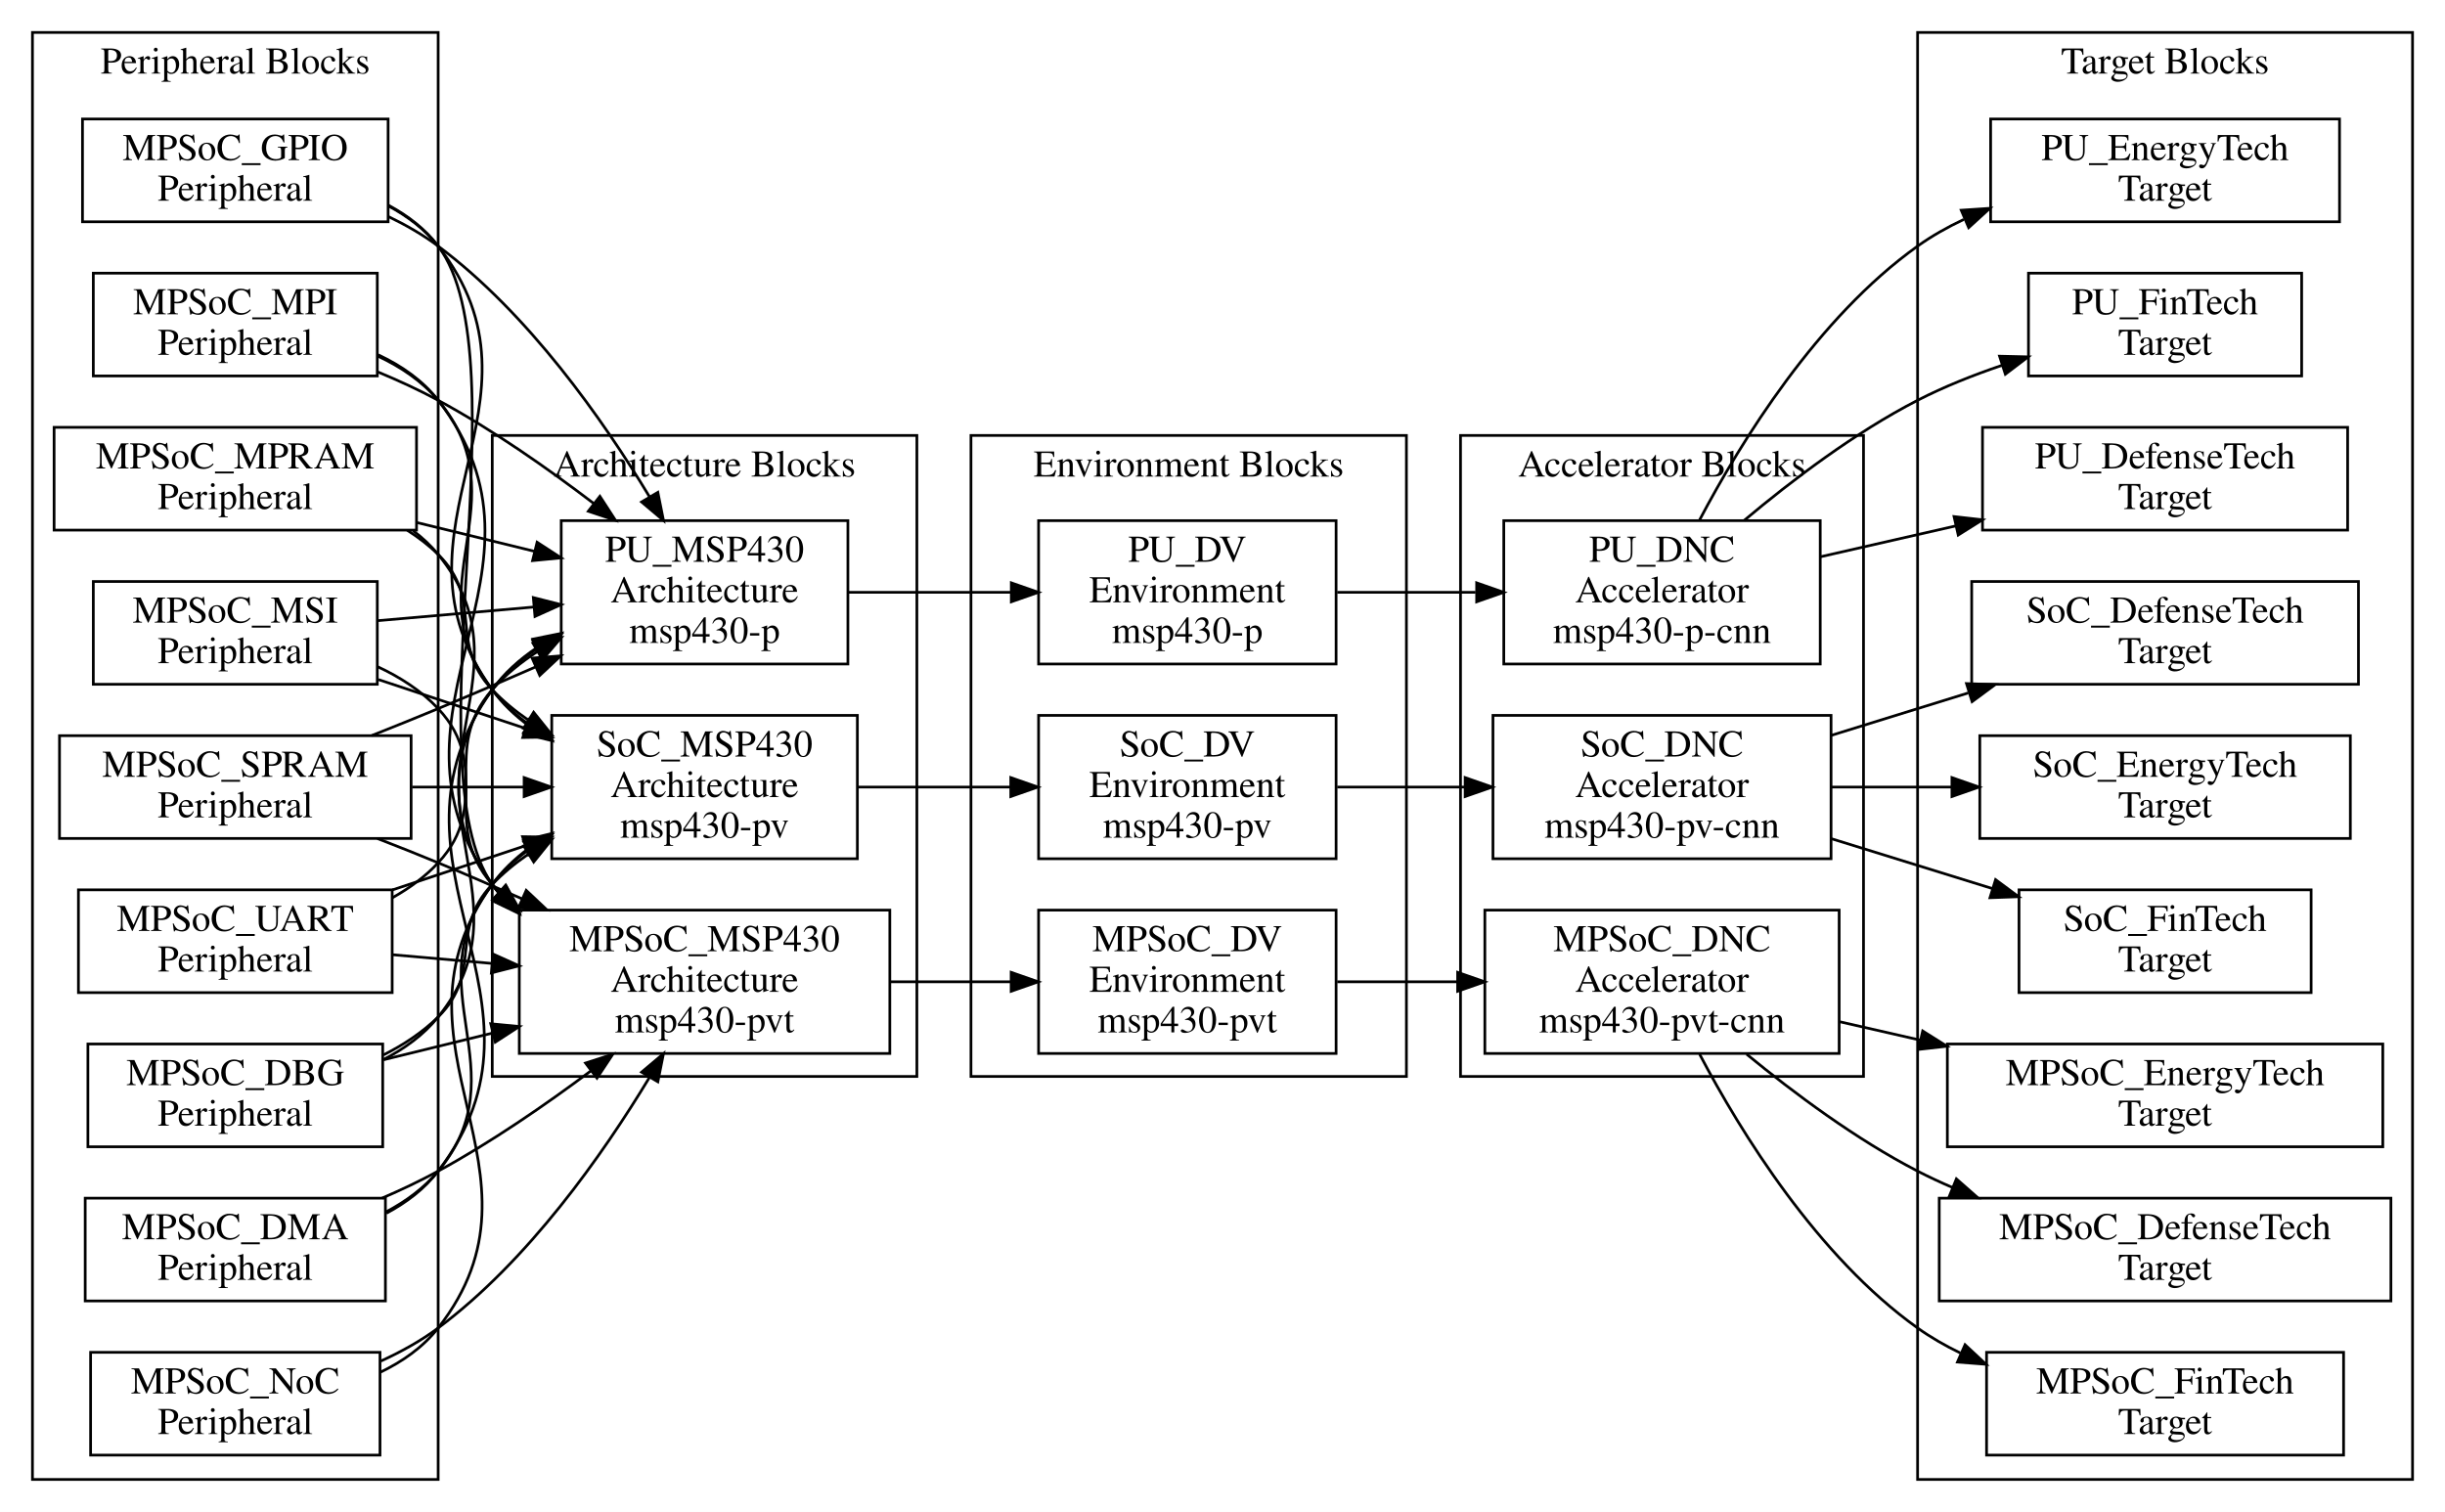
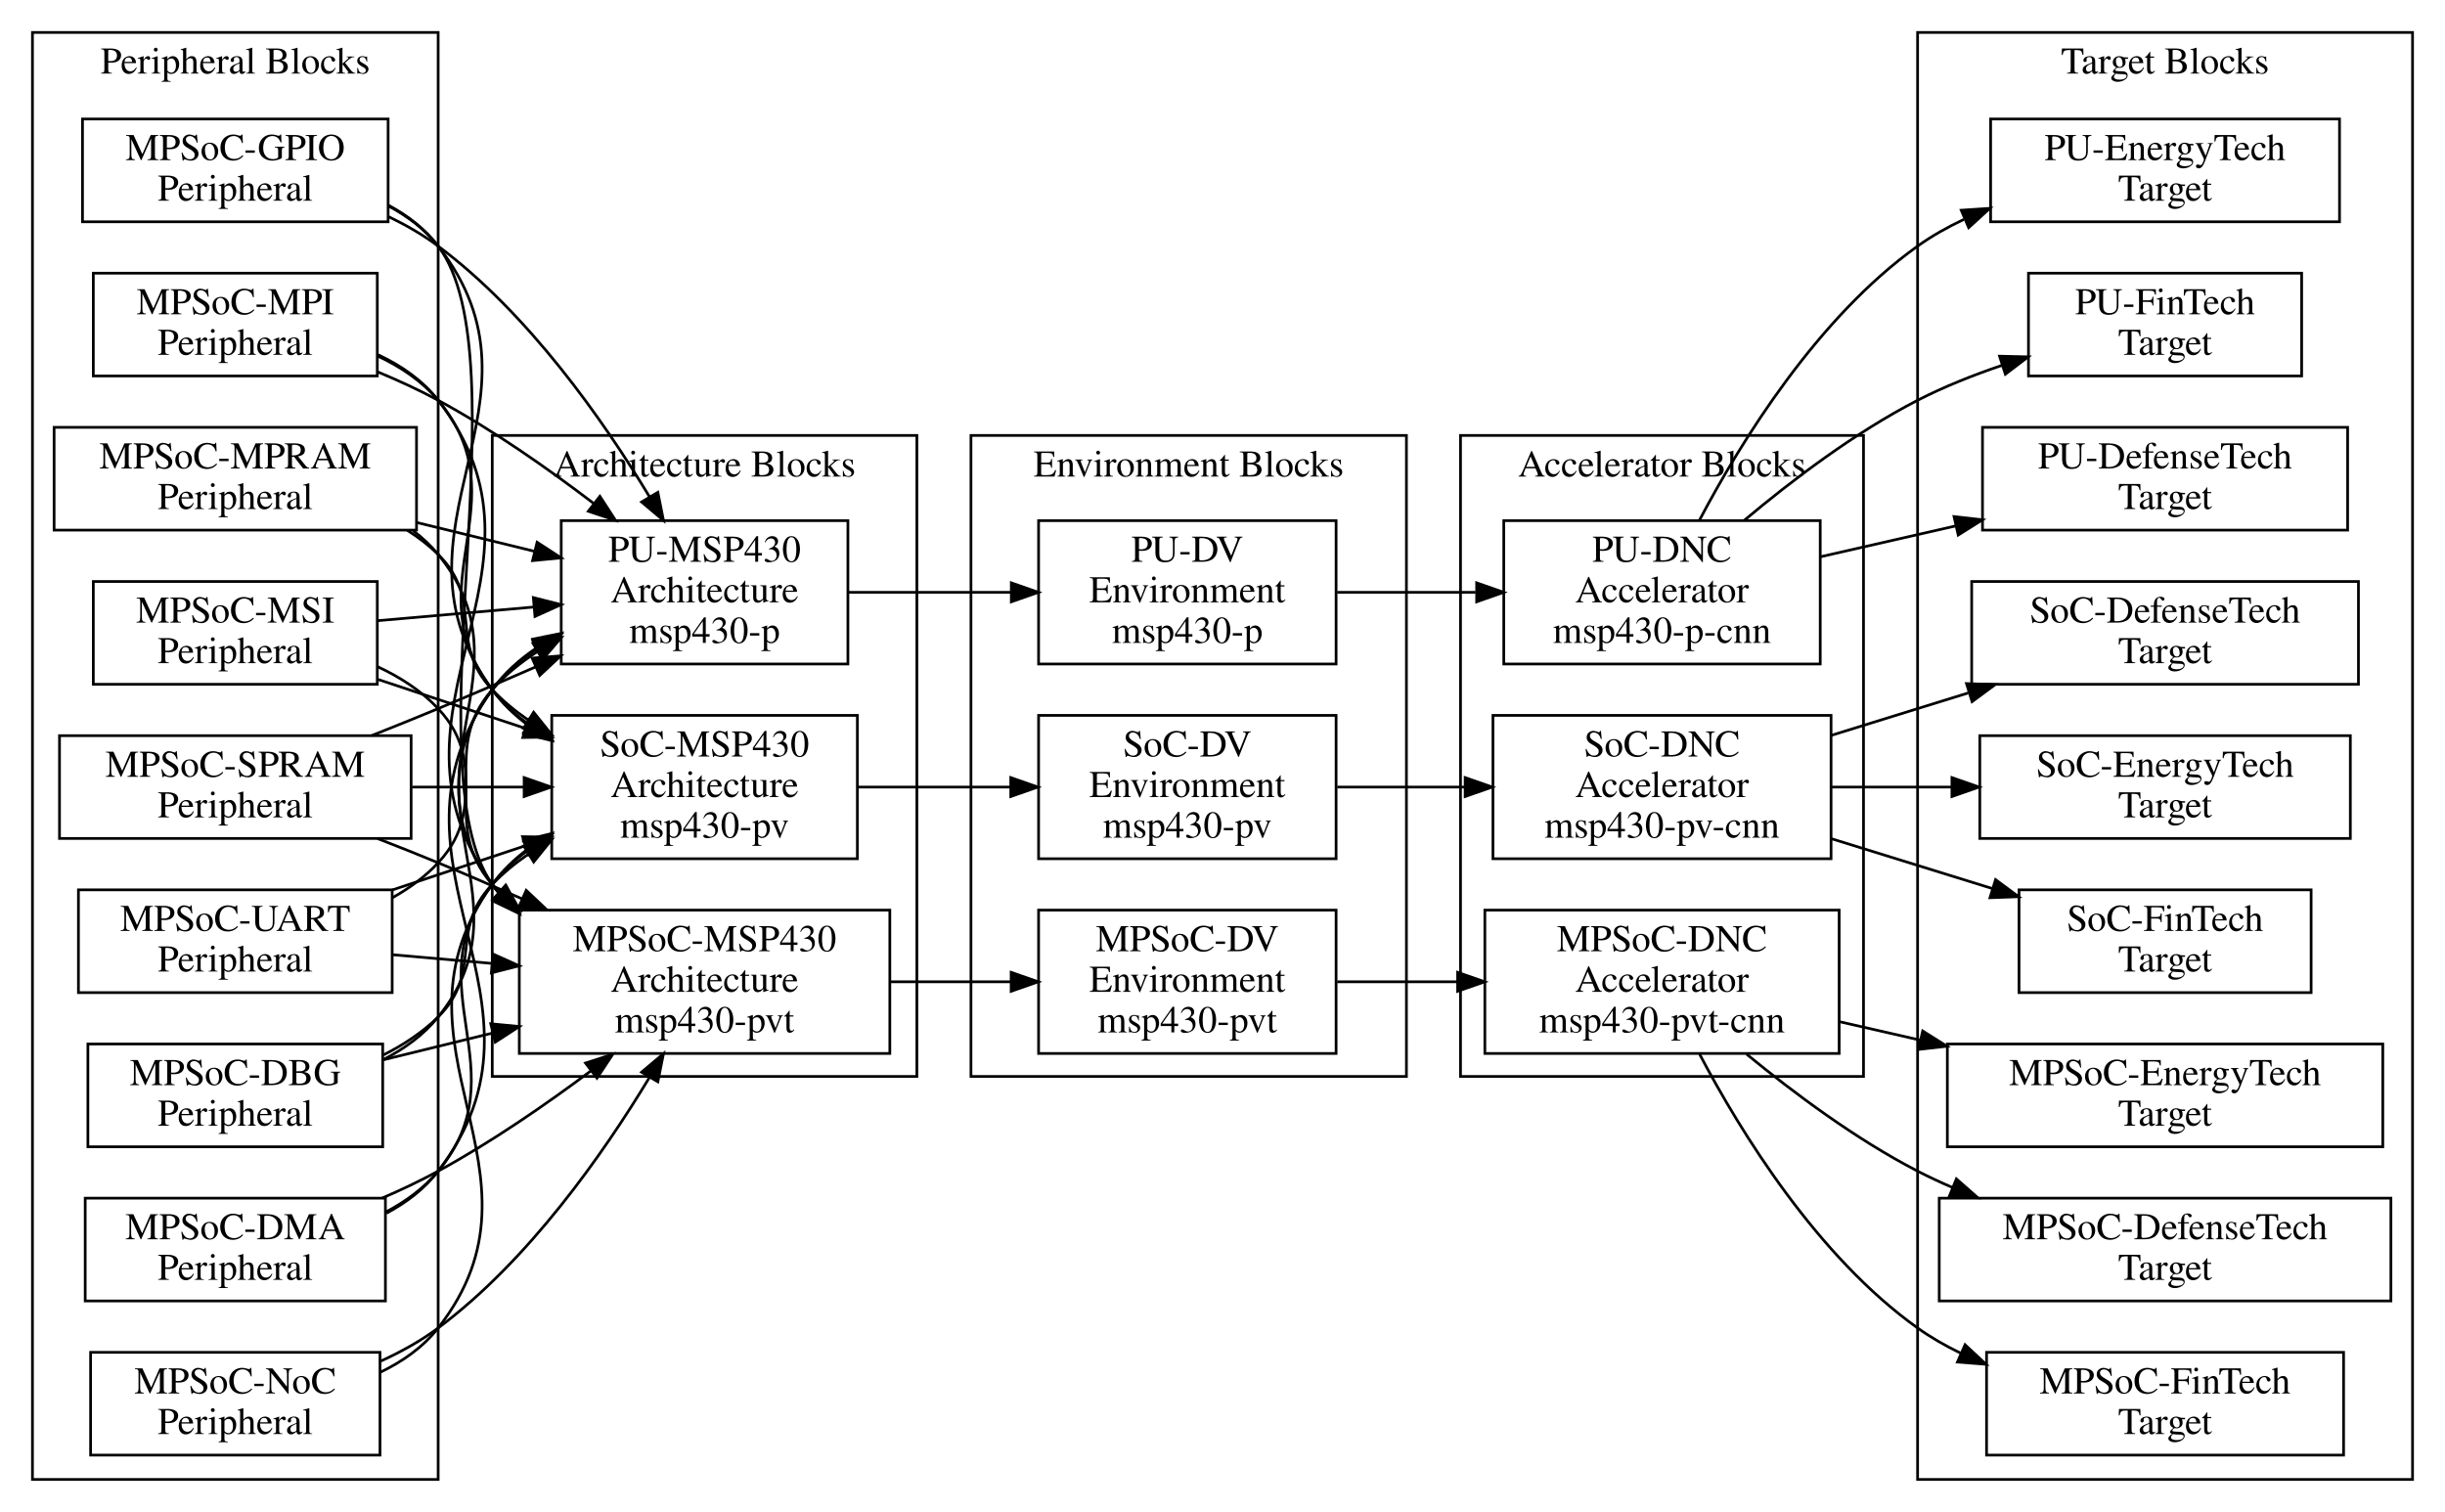
<svg xmlns="http://www.w3.org/2000/svg" width="904pt" height="559pt" viewBox="0.00 0.00 904.00 559.00">
  <g id="graph0" class="graph" transform="scale(1 1) rotate(0) translate(4 555)">
    <polygon fill="white" stroke="transparent" points="-4,4 -4,-555 900,-555 900,4 -4,4" />
    <g id="clust1" class="cluster">
      <polygon fill="none" stroke="black" points="8,-8 8,-543 158,-543 158,-8 8,-8" />
      <text text-anchor="middle" x="83" y="-527.8" font-family="Times,serif" font-size="14.00">Peripheral Blocks</text>
    </g>
    <g id="clust2" class="cluster">
      <polygon fill="none" stroke="black" points="178,-157 178,-394 335,-394 335,-157 178,-157" />
      <text text-anchor="middle" x="256.5" y="-378.8" font-family="Times,serif" font-size="14.00">Architecture Blocks</text>
    </g>
    <g id="clust3" class="cluster">
      <polygon fill="none" stroke="black" points="355,-157 355,-394 516,-394 516,-157 355,-157" />
      <text text-anchor="middle" x="435.5" y="-378.8" font-family="Times,serif" font-size="14.00">Environment Blocks</text>
    </g>
    <g id="clust4" class="cluster">
      <polygon fill="none" stroke="black" points="536,-157 536,-394 685,-394 685,-157 536,-157" />
      <text text-anchor="middle" x="610.5" y="-378.8" font-family="Times,serif" font-size="14.00">Accelerator Blocks</text>
    </g>
    <g id="clust5" class="cluster">
      <polygon fill="none" stroke="black" points="705,-8 705,-543 888,-543 888,-8 705,-8" />
      <text text-anchor="middle" x="796.5" y="-527.8" font-family="Times,serif" font-size="14.00">Target Blocks</text>
    </g>
    <g id="node1" class="node">
      <polygon fill="none" stroke="black" points="28.5,-131 28.5,-169 137.5,-169 137.5,-131 28.5,-131" />
-       <text text-anchor="middle" x="83" y="-153.8" font-family="Times,serif" font-size="14.00">MPSoC_DBG</text>
+       <text text-anchor="middle" x="83" y="-153.8" font-family="Times,serif" font-size="14.00">MPSoC-DBG</text>
      <text text-anchor="middle" x="83" y="-138.8" font-family="Times,serif" font-size="14.00">Peripheral</text>
    </g>
    <g id="node10" class="node">
      <polygon fill="none" stroke="black" points="188,-165.5 188,-218.5 325,-218.5 325,-165.5 188,-165.5" />
-       <text text-anchor="middle" x="256.5" y="-203.3" font-family="Times,serif" font-size="14.00">MPSoC_MSP430</text>
+       <text text-anchor="middle" x="256.5" y="-203.3" font-family="Times,serif" font-size="14.00">MPSoC-MSP430</text>
      <text text-anchor="middle" x="256.5" y="-188.3" font-family="Times,serif" font-size="14.00">Architecture</text>
      <text text-anchor="middle" x="256.5" y="-173.3" font-family="Times,serif" font-size="14.00">msp430-pvt</text>
    </g>
    <g id="edge1" class="edge">
      <path fill="none" stroke="black" d="M137.79,-163.17C150.6,-166.31 164.51,-169.72 178.14,-173.06" />
      <polygon fill="black" stroke="black" points="177.45,-176.49 188,-175.47 179.12,-169.69 177.45,-176.49" />
    </g>
    <g id="node11" class="node">
      <polygon fill="none" stroke="black" points="200,-237.5 200,-290.5 313,-290.5 313,-237.5 200,-237.5" />
-       <text text-anchor="middle" x="256.5" y="-275.3" font-family="Times,serif" font-size="14.00">SoC_MSP430</text>
+       <text text-anchor="middle" x="256.5" y="-275.3" font-family="Times,serif" font-size="14.00">SoC-MSP430</text>
      <text text-anchor="middle" x="256.5" y="-260.3" font-family="Times,serif" font-size="14.00">Architecture</text>
      <text text-anchor="middle" x="256.5" y="-245.3" font-family="Times,serif" font-size="14.00">msp430-pv</text>
    </g>
    <g id="edge10" class="edge">
      <path fill="none" stroke="black" d="M137.72,-164.93C145.15,-168.66 152.2,-173.28 158,-179 174.75,-195.52 161.77,-210.98 178,-228 181.9,-232.09 186.36,-235.77 191.13,-239.05" />
      <polygon fill="black" stroke="black" points="189.64,-242.25 199.98,-244.56 193.33,-236.3 189.64,-242.25" />
    </g>
    <g id="node12" class="node">
      <polygon fill="none" stroke="black" points="203.5,-309.5 203.5,-362.5 309.5,-362.5 309.5,-309.5 203.5,-309.5" />
-       <text text-anchor="middle" x="256.5" y="-347.3" font-family="Times,serif" font-size="14.00">PU_MSP430</text>
+       <text text-anchor="middle" x="256.5" y="-347.3" font-family="Times,serif" font-size="14.00">PU-MSP430</text>
      <text text-anchor="middle" x="256.5" y="-332.3" font-family="Times,serif" font-size="14.00">Architecture</text>
      <text text-anchor="middle" x="256.5" y="-317.3" font-family="Times,serif" font-size="14.00">msp430-p</text>
    </g>
    <g id="edge19" class="edge">
      <path fill="none" stroke="black" d="M137.81,-163.27C145.5,-167.22 152.62,-172.35 158,-179 192.3,-221.36 145.02,-256.6 178,-300 182.51,-305.93 188.22,-310.92 194.5,-315.1" />
      <polygon fill="black" stroke="black" points="192.97,-318.26 203.36,-320.33 196.53,-312.23 192.97,-318.26" />
    </g>
    <g id="node2" class="node">
      <polygon fill="none" stroke="black" points="27.5,-74 27.5,-112 138.5,-112 138.5,-74 27.5,-74" />
-       <text text-anchor="middle" x="83" y="-96.8" font-family="Times,serif" font-size="14.00">MPSoC_DMA</text>
+       <text text-anchor="middle" x="83" y="-96.8" font-family="Times,serif" font-size="14.00">MPSoC-DMA</text>
      <text text-anchor="middle" x="83" y="-81.8" font-family="Times,serif" font-size="14.00">Peripheral</text>
    </g>
    <g id="edge2" class="edge">
      <path fill="none" stroke="black" d="M137.28,-112.02C144.38,-115.09 151.45,-118.44 158,-122 177.51,-132.61 197.67,-146.51 214.56,-159.13" />
      <polygon fill="black" stroke="black" points="212.49,-161.96 222.57,-165.21 216.72,-156.38 212.49,-161.96" />
    </g>
    <g id="edge11" class="edge">
      <path fill="none" stroke="black" d="M138.79,-106.95C146.08,-110.81 152.81,-115.73 158,-122 188.59,-158.92 148.56,-190.16 178,-228 181.74,-232.8 186.26,-236.99 191.23,-240.63" />
      <polygon fill="black" stroke="black" points="189.65,-243.78 199.95,-246.27 193.45,-237.9 189.65,-243.78" />
    </g>
    <g id="edge20" class="edge">
      <path fill="none" stroke="black" d="M138.85,-106.42C146.22,-110.35 152.96,-115.43 158,-122 206.47,-185.15 131.49,-235.39 178,-300 182.41,-306.13 188.13,-311.24 194.46,-315.5" />
      <polygon fill="black" stroke="black" points="193.02,-318.71 203.41,-320.8 196.59,-312.69 193.02,-318.71" />
    </g>
    <g id="node3" class="node">
      <polygon fill="none" stroke="black" points="26.5,-473 26.5,-511 139.5,-511 139.5,-473 26.5,-473" />
-       <text text-anchor="middle" x="83" y="-495.8" font-family="Times,serif" font-size="14.00">MPSoC_GPIO</text>
+       <text text-anchor="middle" x="83" y="-495.8" font-family="Times,serif" font-size="14.00">MPSoC-GPIO</text>
      <text text-anchor="middle" x="83" y="-480.8" font-family="Times,serif" font-size="14.00">Peripheral</text>
    </g>
    <g id="edge3" class="edge">
      <path fill="none" stroke="black" d="M139.71,-479.07C146.77,-475.27 153.2,-470.36 158,-464 189.72,-422 147.84,-271.13 178,-228 178.88,-226.75 179.81,-225.54 180.79,-224.37" />
      <polygon fill="black" stroke="black" points="183.33,-226.78 187.92,-217.23 178.38,-221.83 183.33,-226.78" />
    </g>
    <g id="edge12" class="edge">
      <path fill="none" stroke="black" d="M139.5,-478.91C146.59,-475.13 153.08,-470.27 158,-464 203.32,-406.23 134.82,-359.39 178,-300 181.72,-294.88 186.35,-290.47 191.49,-286.67" />
      <polygon fill="black" stroke="black" points="193.44,-289.58 199.92,-281.19 189.63,-283.71 193.44,-289.58" />
    </g>
    <g id="edge21" class="edge">
      <path fill="none" stroke="black" d="M139.56,-474.95C146.07,-471.82 152.38,-468.19 158,-464 191.34,-439.14 218.88,-399.9 236.09,-371.42" />
      <polygon fill="black" stroke="black" points="239.23,-372.97 241.31,-362.58 233.21,-369.41 239.23,-372.97" />
    </g>
    <g id="node4" class="node">
      <polygon fill="none" stroke="black" points="30.5,-416 30.5,-454 135.5,-454 135.5,-416 30.5,-416" />
-       <text text-anchor="middle" x="83" y="-438.8" font-family="Times,serif" font-size="14.00">MPSoC_MPI</text>
+       <text text-anchor="middle" x="83" y="-438.8" font-family="Times,serif" font-size="14.00">MPSoC-MPI</text>
      <text text-anchor="middle" x="83" y="-423.8" font-family="Times,serif" font-size="14.00">Peripheral</text>
    </g>
    <g id="edge4" class="edge">
      <path fill="none" stroke="black" d="M135.84,-423.81C144.37,-419.81 152.27,-414.38 158,-407 207.09,-343.77 131.25,-292.98 178,-228 178.78,-226.92 179.6,-225.86 180.46,-224.84" />
      <polygon fill="black" stroke="black" points="183.1,-227.15 187.7,-217.6 178.15,-222.2 183.1,-227.15" />
    </g>
    <g id="edge13" class="edge">
      <path fill="none" stroke="black" d="M135.79,-423.29C144.21,-419.34 152.09,-414.06 158,-407 189.05,-369.9 148.32,-338.21 178,-300 181.73,-295.2 186.25,-291.01 191.22,-287.36" />
      <polygon fill="black" stroke="black" points="193.44,-290.09 199.94,-281.72 189.64,-284.22 193.44,-290.09" />
    </g>
    <g id="edge22" class="edge">
      <path fill="none" stroke="black" d="M135.75,-417.46C143.36,-414.3 150.99,-410.79 158,-407 177.95,-396.22 198.46,-381.85 215.5,-368.87" />
      <polygon fill="black" stroke="black" points="217.8,-371.51 223.56,-362.63 213.51,-365.98 217.8,-371.51" />
    </g>
    <g id="node5" class="node">
      <polygon fill="none" stroke="black" points="16,-359 16,-397 150,-397 150,-359 16,-359" />
-       <text text-anchor="middle" x="83" y="-381.8" font-family="Times,serif" font-size="14.00">MPSoC_MPRAM</text>
+       <text text-anchor="middle" x="83" y="-381.8" font-family="Times,serif" font-size="14.00">MPSoC-MPRAM</text>
      <text text-anchor="middle" x="83" y="-366.8" font-family="Times,serif" font-size="14.00">Peripheral</text>
    </g>
    <g id="edge5" class="edge">
      <path fill="none" stroke="black" d="M148.76,-358.77C152.17,-356.2 155.3,-353.3 158,-350 192.8,-307.48 144.78,-271.77 178,-228 178.81,-226.94 179.65,-225.9 180.53,-224.9" />
      <polygon fill="black" stroke="black" points="183.16,-227.23 187.92,-217.77 178.3,-222.19 183.16,-227.23" />
    </g>
    <g id="edge14" class="edge">
      <path fill="none" stroke="black" d="M146.56,-358.96C150.69,-356.34 154.57,-353.37 158,-350 175.08,-333.24 161.54,-317.38 178,-300 181.89,-295.89 186.34,-292.21 191.1,-288.92" />
      <polygon fill="black" stroke="black" points="193.3,-291.67 199.94,-283.4 189.6,-285.73 193.3,-291.67" />
    </g>
    <g id="edge23" class="edge">
      <path fill="none" stroke="black" d="M150.31,-361.76C164.49,-358.29 179.42,-354.63 193.44,-351.2" />
      <polygon fill="black" stroke="black" points="194.58,-354.52 203.46,-348.74 192.91,-347.72 194.58,-354.52" />
    </g>
    <g id="node6" class="node">
      <polygon fill="none" stroke="black" points="30.5,-302 30.5,-340 135.5,-340 135.5,-302 30.5,-302" />
-       <text text-anchor="middle" x="83" y="-324.8" font-family="Times,serif" font-size="14.00">MPSoC_MSI</text>
+       <text text-anchor="middle" x="83" y="-324.8" font-family="Times,serif" font-size="14.00">MPSoC-MSI</text>
      <text text-anchor="middle" x="83" y="-309.8" font-family="Times,serif" font-size="14.00">Peripheral</text>
    </g>
    <g id="edge6" class="edge">
      <path fill="none" stroke="black" d="M135.53,-308.55C143.87,-304.67 151.8,-299.61 158,-293 178.69,-270.96 158.13,-250.78 178,-228 178.85,-227.03 179.73,-226.08 180.64,-225.15" />
      <polygon fill="black" stroke="black" points="182.97,-227.76 188.14,-218.51 178.33,-222.52 182.97,-227.76" />
    </g>
    <g id="edge15" class="edge">
      <path fill="none" stroke="black" d="M135.92,-303.74C152.97,-298.08 172.15,-291.7 190.07,-285.75" />
      <polygon fill="black" stroke="black" points="191.49,-288.96 199.88,-282.49 189.29,-282.32 191.49,-288.96" />
    </g>
    <g id="edge24" class="edge">
      <path fill="none" stroke="black" d="M135.92,-325.54C154.06,-327.13 174.59,-328.92 193.47,-330.57" />
      <polygon fill="black" stroke="black" points="193.19,-334.06 203.46,-331.45 193.8,-327.09 193.19,-334.06" />
    </g>
    <g id="node7" class="node">
      <polygon fill="none" stroke="black" points="29.5,-17 29.5,-55 136.5,-55 136.5,-17 29.5,-17" />
-       <text text-anchor="middle" x="83" y="-39.8" font-family="Times,serif" font-size="14.00">MPSoC_NoC</text>
+       <text text-anchor="middle" x="83" y="-39.8" font-family="Times,serif" font-size="14.00">MPSoC-NoC</text>
      <text text-anchor="middle" x="83" y="-24.8" font-family="Times,serif" font-size="14.00">Peripheral</text>
    </g>
    <g id="edge7" class="edge">
      <path fill="none" stroke="black" d="M136.86,-51.79C144.32,-55.2 151.61,-59.24 158,-64 191.34,-88.86 218.88,-128.1 236.09,-156.58" />
      <polygon fill="black" stroke="black" points="233.21,-158.59 241.31,-165.42 239.23,-155.03 233.21,-158.59" />
    </g>
    <g id="edge16" class="edge">
      <path fill="none" stroke="black" d="M136.53,-47.59C144.78,-51.55 152.4,-56.87 158,-64 203.32,-121.77 134.82,-168.61 178,-228 181.72,-233.12 186.35,-237.53 191.49,-241.33" />
      <polygon fill="black" stroke="black" points="189.63,-244.29 199.92,-246.81 193.44,-238.42 189.63,-244.29" />
    </g>
    <g id="node8" class="node">
      <polygon fill="none" stroke="black" points="18,-245 18,-283 148,-283 148,-245 18,-245" />
-       <text text-anchor="middle" x="83" y="-267.8" font-family="Times,serif" font-size="14.00">MPSoC_SPRAM</text>
+       <text text-anchor="middle" x="83" y="-267.8" font-family="Times,serif" font-size="14.00">MPSoC-SPRAM</text>
      <text text-anchor="middle" x="83" y="-252.8" font-family="Times,serif" font-size="14.00">Peripheral</text>
    </g>
    <g id="edge8" class="edge">
      <path fill="none" stroke="black" d="M135.52,-244.98C143.09,-242.05 150.77,-239 158,-236 168.05,-231.84 178.6,-227.27 188.91,-222.72" />
      <polygon fill="black" stroke="black" points="190.56,-225.81 198.27,-218.54 187.72,-219.41 190.56,-225.81" />
    </g>
    <g id="edge17" class="edge">
      <path fill="none" stroke="black" d="M148.35,-264C161.83,-264 176.07,-264 189.6,-264" />
      <polygon fill="black" stroke="black" points="189.79,-267.5 199.79,-264 189.79,-260.5 189.79,-267.5" />
    </g>
    <g id="edge25" class="edge">
      <path fill="none" stroke="black" d="M133.47,-283.06C141.69,-286.32 150.1,-289.71 158,-293 169.66,-297.85 182.03,-303.17 193.91,-308.37" />
      <polygon fill="black" stroke="black" points="192.74,-311.68 203.3,-312.5 195.56,-305.27 192.74,-311.68" />
    </g>
    <g id="node9" class="node">
      <polygon fill="none" stroke="black" points="25,-188 25,-226 141,-226 141,-188 25,-188" />
-       <text text-anchor="middle" x="83" y="-210.8" font-family="Times,serif" font-size="14.00">MPSoC_UART</text>
+       <text text-anchor="middle" x="83" y="-210.8" font-family="Times,serif" font-size="14.00">MPSoC-UART</text>
      <text text-anchor="middle" x="83" y="-195.8" font-family="Times,serif" font-size="14.00">Peripheral</text>
    </g>
    <g id="edge9" class="edge">
      <path fill="none" stroke="black" d="M141.11,-202.01C152.83,-200.98 165.36,-199.88 177.67,-198.81" />
      <polygon fill="black" stroke="black" points="178.28,-202.27 187.94,-197.91 177.67,-195.29 178.28,-202.27" />
    </g>
    <g id="edge18" class="edge">
      <path fill="none" stroke="black" d="M141.11,-225.98C156.76,-231.18 173.85,-236.86 189.94,-242.21" />
      <polygon fill="black" stroke="black" points="189.21,-245.66 199.81,-245.49 191.42,-239.01 189.21,-245.66" />
    </g>
    <g id="edge26" class="edge">
      <path fill="none" stroke="black" d="M141.13,-223.1C147.38,-226.6 153.2,-230.85 158,-236 178.32,-257.8 158.36,-277.58 178,-300 182.77,-305.45 188.54,-310.13 194.76,-314.13" />
      <polygon fill="black" stroke="black" points="193.05,-317.19 203.45,-319.18 196.56,-311.13 193.05,-317.19" />
    </g>
    <g id="node13" class="node">
      <polygon fill="none" stroke="black" points="380,-165.5 380,-218.5 490,-218.5 490,-165.5 380,-165.5" />
-       <text text-anchor="middle" x="435" y="-203.3" font-family="Times,serif" font-size="14.00">MPSoC_DV</text>
+       <text text-anchor="middle" x="435" y="-203.3" font-family="Times,serif" font-size="14.00">MPSoC-DV</text>
      <text text-anchor="middle" x="435" y="-188.3" font-family="Times,serif" font-size="14.00">Environment</text>
      <text text-anchor="middle" x="435" y="-173.3" font-family="Times,serif" font-size="14.00">msp430-pvt</text>
    </g>
    <g id="edge29" class="edge">
      <path fill="none" stroke="black" d="M325.23,-192C339.79,-192 355.12,-192 369.54,-192" />
      <polygon fill="black" stroke="black" points="369.86,-195.5 379.86,-192 369.86,-188.5 369.86,-195.5" />
    </g>
    <g id="node14" class="node">
      <polygon fill="none" stroke="black" points="380,-237.5 380,-290.5 490,-290.5 490,-237.5 380,-237.5" />
-       <text text-anchor="middle" x="435" y="-275.3" font-family="Times,serif" font-size="14.00">SoC_DV</text>
+       <text text-anchor="middle" x="435" y="-275.3" font-family="Times,serif" font-size="14.00">SoC-DV</text>
      <text text-anchor="middle" x="435" y="-260.3" font-family="Times,serif" font-size="14.00">Environment</text>
      <text text-anchor="middle" x="435" y="-245.3" font-family="Times,serif" font-size="14.00">msp430-pv</text>
    </g>
    <g id="edge28" class="edge">
      <path fill="none" stroke="black" d="M313.35,-264C331.24,-264 351.2,-264 369.65,-264" />
      <polygon fill="black" stroke="black" points="369.72,-267.5 379.72,-264 369.72,-260.5 369.72,-267.5" />
    </g>
    <g id="node15" class="node">
      <polygon fill="none" stroke="black" points="380,-309.5 380,-362.5 490,-362.5 490,-309.5 380,-309.5" />
-       <text text-anchor="middle" x="435" y="-347.3" font-family="Times,serif" font-size="14.00">PU_DV</text>
+       <text text-anchor="middle" x="435" y="-347.3" font-family="Times,serif" font-size="14.00">PU-DV</text>
      <text text-anchor="middle" x="435" y="-332.3" font-family="Times,serif" font-size="14.00">Environment</text>
      <text text-anchor="middle" x="435" y="-317.3" font-family="Times,serif" font-size="14.00">msp430-p</text>
    </g>
    <g id="edge27" class="edge">
      <path fill="none" stroke="black" d="M309.5,-336C328.38,-336 349.93,-336 369.74,-336" />
      <polygon fill="black" stroke="black" points="369.92,-339.5 379.92,-336 369.92,-332.5 369.92,-339.5" />
    </g>
    <g id="node16" class="node">
      <polygon fill="none" stroke="black" points="545,-165.5 545,-218.5 676,-218.5 676,-165.5 545,-165.5" />
-       <text text-anchor="middle" x="610.5" y="-203.3" font-family="Times,serif" font-size="14.00">MPSoC_DNC</text>
+       <text text-anchor="middle" x="610.5" y="-203.3" font-family="Times,serif" font-size="14.00">MPSoC-DNC</text>
      <text text-anchor="middle" x="610.5" y="-188.3" font-family="Times,serif" font-size="14.00">Accelerator</text>
      <text text-anchor="middle" x="610.5" y="-173.3" font-family="Times,serif" font-size="14.00">msp430-pvt-cnn</text>
    </g>
    <g id="edge32" class="edge">
      <path fill="none" stroke="black" d="M490.42,-192C504.47,-192 519.84,-192 534.73,-192" />
      <polygon fill="black" stroke="black" points="534.94,-195.5 544.94,-192 534.94,-188.5 534.94,-195.5" />
    </g>
    <g id="node17" class="node">
      <polygon fill="none" stroke="black" points="548,-237.5 548,-290.5 673,-290.5 673,-237.5 548,-237.5" />
-       <text text-anchor="middle" x="610.5" y="-275.3" font-family="Times,serif" font-size="14.00">SoC_DNC</text>
+       <text text-anchor="middle" x="610.5" y="-275.3" font-family="Times,serif" font-size="14.00">SoC-DNC</text>
      <text text-anchor="middle" x="610.5" y="-260.3" font-family="Times,serif" font-size="14.00">Accelerator</text>
      <text text-anchor="middle" x="610.5" y="-245.3" font-family="Times,serif" font-size="14.00">msp430-pv-cnn</text>
    </g>
    <g id="edge31" class="edge">
      <path fill="none" stroke="black" d="M490.42,-264C505.34,-264 521.75,-264 537.49,-264" />
      <polygon fill="black" stroke="black" points="537.71,-267.5 547.71,-264 537.71,-260.5 537.71,-267.5" />
    </g>
    <g id="node18" class="node">
      <polygon fill="none" stroke="black" points="552,-309.5 552,-362.5 669,-362.5 669,-309.5 552,-309.5" />
-       <text text-anchor="middle" x="610.5" y="-347.3" font-family="Times,serif" font-size="14.00">PU_DNC</text>
+       <text text-anchor="middle" x="610.5" y="-347.3" font-family="Times,serif" font-size="14.00">PU-DNC</text>
      <text text-anchor="middle" x="610.5" y="-332.3" font-family="Times,serif" font-size="14.00">Accelerator</text>
      <text text-anchor="middle" x="610.5" y="-317.3" font-family="Times,serif" font-size="14.00">msp430-p-cnn</text>
    </g>
    <g id="edge30" class="edge">
      <path fill="none" stroke="black" d="M490.42,-336C506.63,-336 524.6,-336 541.57,-336" />
      <polygon fill="black" stroke="black" points="541.97,-339.5 551.97,-336 541.97,-332.5 541.97,-339.5" />
    </g>
    <g id="node19" class="node">
      <polygon fill="none" stroke="black" points="716,-131 716,-169 877,-169 877,-131 716,-131" />
-       <text text-anchor="middle" x="796.5" y="-153.8" font-family="Times,serif" font-size="14.00">MPSoC_EnergyTech</text>
+       <text text-anchor="middle" x="796.5" y="-153.8" font-family="Times,serif" font-size="14.00">MPSoC-EnergyTech</text>
      <text text-anchor="middle" x="796.5" y="-138.8" font-family="Times,serif" font-size="14.00">Target</text>
    </g>
    <g id="edge35" class="edge">
      <path fill="none" stroke="black" d="M676.11,-177.25C685.74,-175.05 695.81,-172.75 705.85,-170.46" />
      <polygon fill="black" stroke="black" points="706.88,-173.82 715.85,-168.18 705.32,-166.99 706.88,-173.82" />
    </g>
    <g id="node22" class="node">
      <polygon fill="none" stroke="black" points="730.5,-17 730.5,-55 862.5,-55 862.5,-17 730.5,-17" />
-       <text text-anchor="middle" x="796.5" y="-39.8" font-family="Times,serif" font-size="14.00">MPSoC_FinTech</text>
+       <text text-anchor="middle" x="796.5" y="-39.8" font-family="Times,serif" font-size="14.00">MPSoC-FinTech</text>
      <text text-anchor="middle" x="796.5" y="-24.8" font-family="Times,serif" font-size="14.00">Target</text>
    </g>
    <g id="edge38" class="edge">
      <path fill="none" stroke="black" d="M624.4,-165.24C639.71,-136.21 667.93,-90.46 705,-64 709.89,-60.51 715.22,-57.45 720.78,-54.76" />
      <polygon fill="black" stroke="black" points="722.54,-57.81 730.29,-50.58 719.73,-51.4 722.54,-57.81" />
    </g>
    <g id="node25" class="node">
      <polygon fill="none" stroke="black" points="713,-74 713,-112 880,-112 880,-74 713,-74" />
-       <text text-anchor="middle" x="796.5" y="-96.8" font-family="Times,serif" font-size="14.00">MPSoC_DefenseTech</text>
+       <text text-anchor="middle" x="796.5" y="-96.8" font-family="Times,serif" font-size="14.00">MPSoC-DefenseTech</text>
      <text text-anchor="middle" x="796.5" y="-81.8" font-family="Times,serif" font-size="14.00">Target</text>
    </g>
    <g id="edge41" class="edge">
      <path fill="none" stroke="black" d="M641.78,-165.24C659.29,-150.86 682.29,-133.72 705,-122 709.18,-119.84 713.55,-117.81 718.02,-115.89" />
      <polygon fill="black" stroke="black" points="719.34,-119.13 727.29,-112.13 716.71,-112.65 719.34,-119.13" />
    </g>
    <g id="node20" class="node">
      <polygon fill="none" stroke="black" points="728,-245 728,-283 865,-283 865,-245 728,-245" />
-       <text text-anchor="middle" x="796.5" y="-267.8" font-family="Times,serif" font-size="14.00">SoC_EnergyTech</text>
+       <text text-anchor="middle" x="796.5" y="-267.8" font-family="Times,serif" font-size="14.00">SoC-EnergyTech</text>
      <text text-anchor="middle" x="796.5" y="-252.8" font-family="Times,serif" font-size="14.00">Target</text>
    </g>
    <g id="edge34" class="edge">
      <path fill="none" stroke="black" d="M673.03,-264C687.29,-264 702.65,-264 717.51,-264" />
      <polygon fill="black" stroke="black" points="717.7,-267.5 727.7,-264 717.7,-260.5 717.7,-267.5" />
    </g>
    <g id="node23" class="node">
      <polygon fill="none" stroke="black" points="742.5,-188 742.5,-226 850.5,-226 850.5,-188 742.5,-188" />
-       <text text-anchor="middle" x="796.5" y="-210.8" font-family="Times,serif" font-size="14.00">SoC_FinTech</text>
+       <text text-anchor="middle" x="796.5" y="-210.8" font-family="Times,serif" font-size="14.00">SoC-FinTech</text>
      <text text-anchor="middle" x="796.5" y="-195.8" font-family="Times,serif" font-size="14.00">Target</text>
    </g>
    <g id="edge37" class="edge">
      <path fill="none" stroke="black" d="M673.03,-244.94C692.24,-238.99 713.46,-232.42 732.75,-226.44" />
      <polygon fill="black" stroke="black" points="733.83,-229.77 742.35,-223.46 731.76,-223.08 733.83,-229.77" />
    </g>
    <g id="node26" class="node">
      <polygon fill="none" stroke="black" points="725,-302 725,-340 868,-340 868,-302 725,-302" />
-       <text text-anchor="middle" x="796.5" y="-324.8" font-family="Times,serif" font-size="14.00">SoC_DefenseTech</text>
+       <text text-anchor="middle" x="796.5" y="-324.8" font-family="Times,serif" font-size="14.00">SoC-DefenseTech</text>
      <text text-anchor="middle" x="796.5" y="-309.8" font-family="Times,serif" font-size="14.00">Target</text>
    </g>
    <g id="edge40" class="edge">
      <path fill="none" stroke="black" d="M673.11,-283.12C683.74,-286.41 694.69,-289.81 705,-293 711.08,-294.88 717.4,-296.84 723.73,-298.8" />
      <polygon fill="black" stroke="black" points="723.08,-302.26 733.67,-301.88 725.15,-295.58 723.08,-302.26" />
    </g>
    <g id="node21" class="node">
      <polygon fill="none" stroke="black" points="732,-473 732,-511 861,-511 861,-473 732,-473" />
-       <text text-anchor="middle" x="796.5" y="-495.8" font-family="Times,serif" font-size="14.00">PU_EnergyTech</text>
+       <text text-anchor="middle" x="796.5" y="-495.8" font-family="Times,serif" font-size="14.00">PU-EnergyTech</text>
      <text text-anchor="middle" x="796.5" y="-480.8" font-family="Times,serif" font-size="14.00">Target</text>
    </g>
    <g id="edge33" class="edge">
      <path fill="none" stroke="black" d="M624.4,-362.76C639.71,-391.79 667.93,-437.54 705,-464 710.27,-467.76 716.06,-471.03 722.09,-473.87" />
      <polygon fill="black" stroke="black" points="721.14,-477.27 731.71,-477.98 723.89,-470.83 721.14,-477.27" />
    </g>
    <g id="node24" class="node">
      <polygon fill="none" stroke="black" points="746,-416 746,-454 847,-454 847,-416 746,-416" />
-       <text text-anchor="middle" x="796.5" y="-438.8" font-family="Times,serif" font-size="14.00">PU_FinTech</text>
+       <text text-anchor="middle" x="796.5" y="-438.8" font-family="Times,serif" font-size="14.00">PU-FinTech</text>
      <text text-anchor="middle" x="796.5" y="-423.8" font-family="Times,serif" font-size="14.00">Target</text>
    </g>
    <g id="edge36" class="edge">
      <path fill="none" stroke="black" d="M640.85,-362.56C658.42,-377.32 681.8,-395.07 705,-407 714.74,-412.01 725.54,-416.31 736.19,-419.92" />
      <polygon fill="black" stroke="black" points="735.3,-423.31 745.89,-423.06 737.45,-416.65 735.3,-423.31" />
    </g>
    <g id="node27" class="node">
      <polygon fill="none" stroke="black" points="729,-359 729,-397 864,-397 864,-359 729,-359" />
-       <text text-anchor="middle" x="796.5" y="-381.8" font-family="Times,serif" font-size="14.00">PU_DefenseTech</text>
+       <text text-anchor="middle" x="796.5" y="-381.8" font-family="Times,serif" font-size="14.00">PU-DefenseTech</text>
      <text text-anchor="middle" x="796.5" y="-366.8" font-family="Times,serif" font-size="14.00">Target</text>
    </g>
    <g id="edge39" class="edge">
      <path fill="none" stroke="black" d="M669.21,-349.17C685.07,-352.79 702.52,-356.78 719.25,-360.59" />
      <polygon fill="black" stroke="black" points="718.47,-364.01 728.99,-362.82 720.02,-357.18 718.47,-364.01" />
    </g>
  </g>
</svg>
